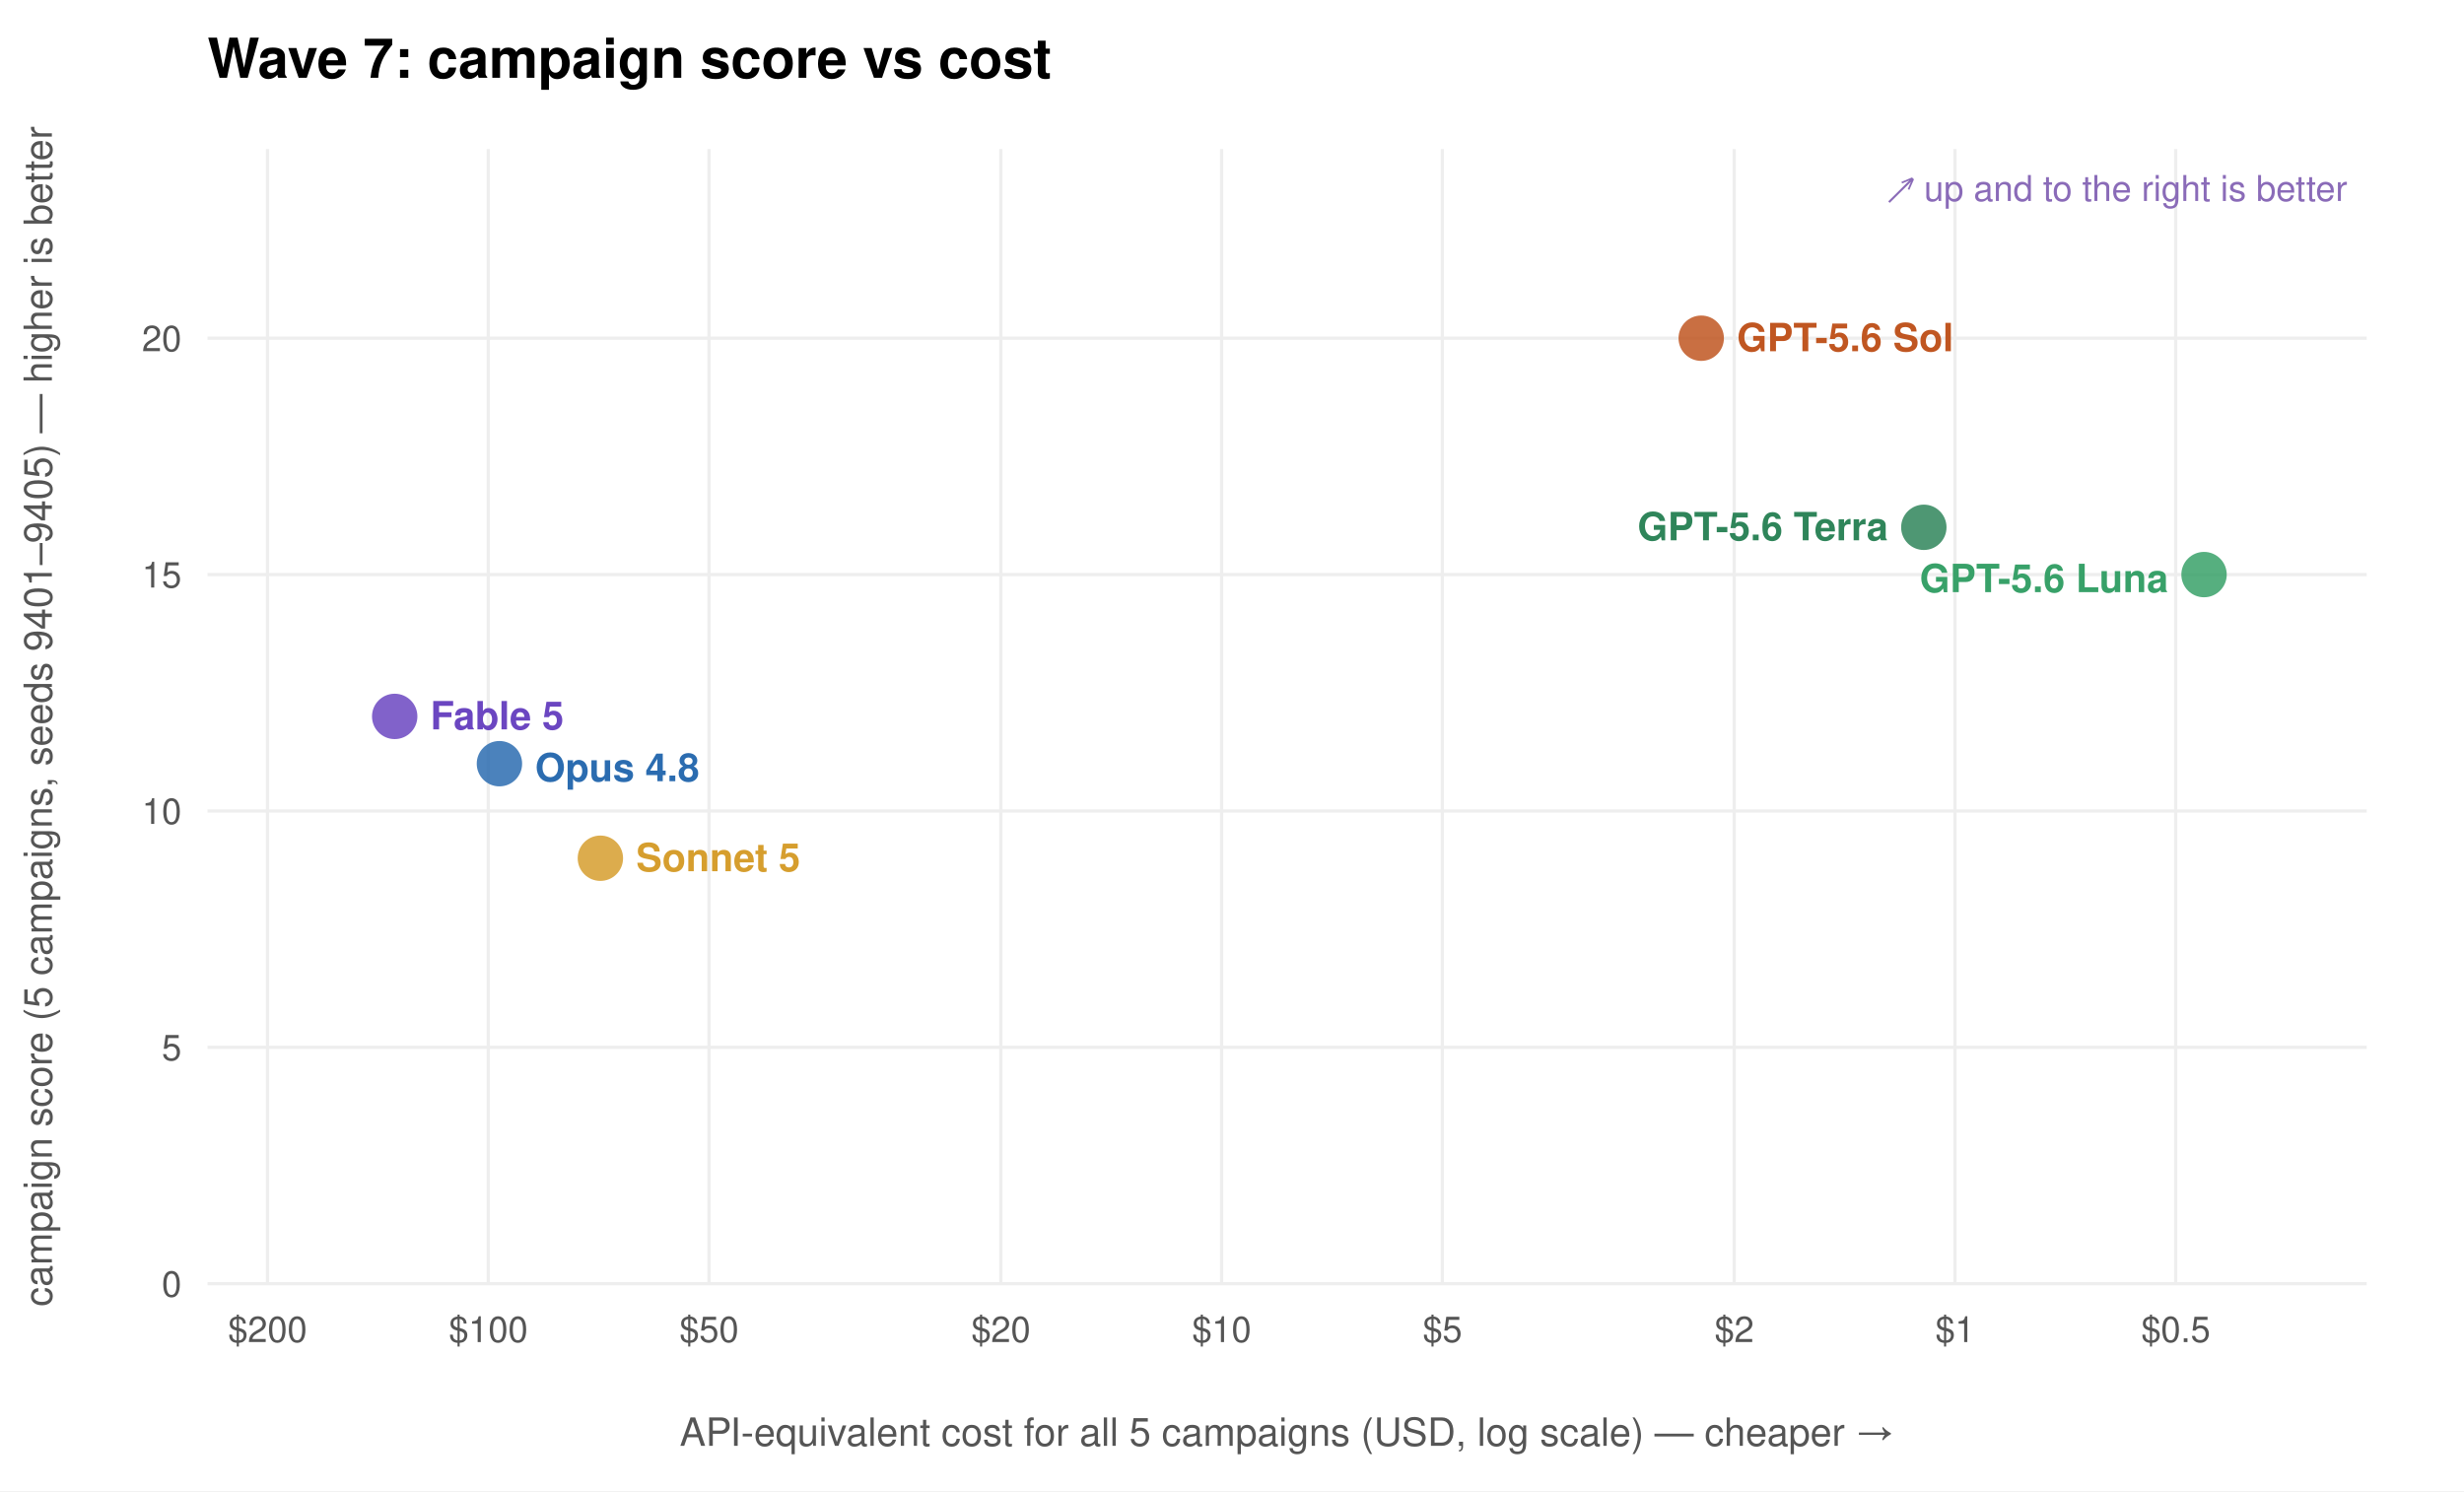
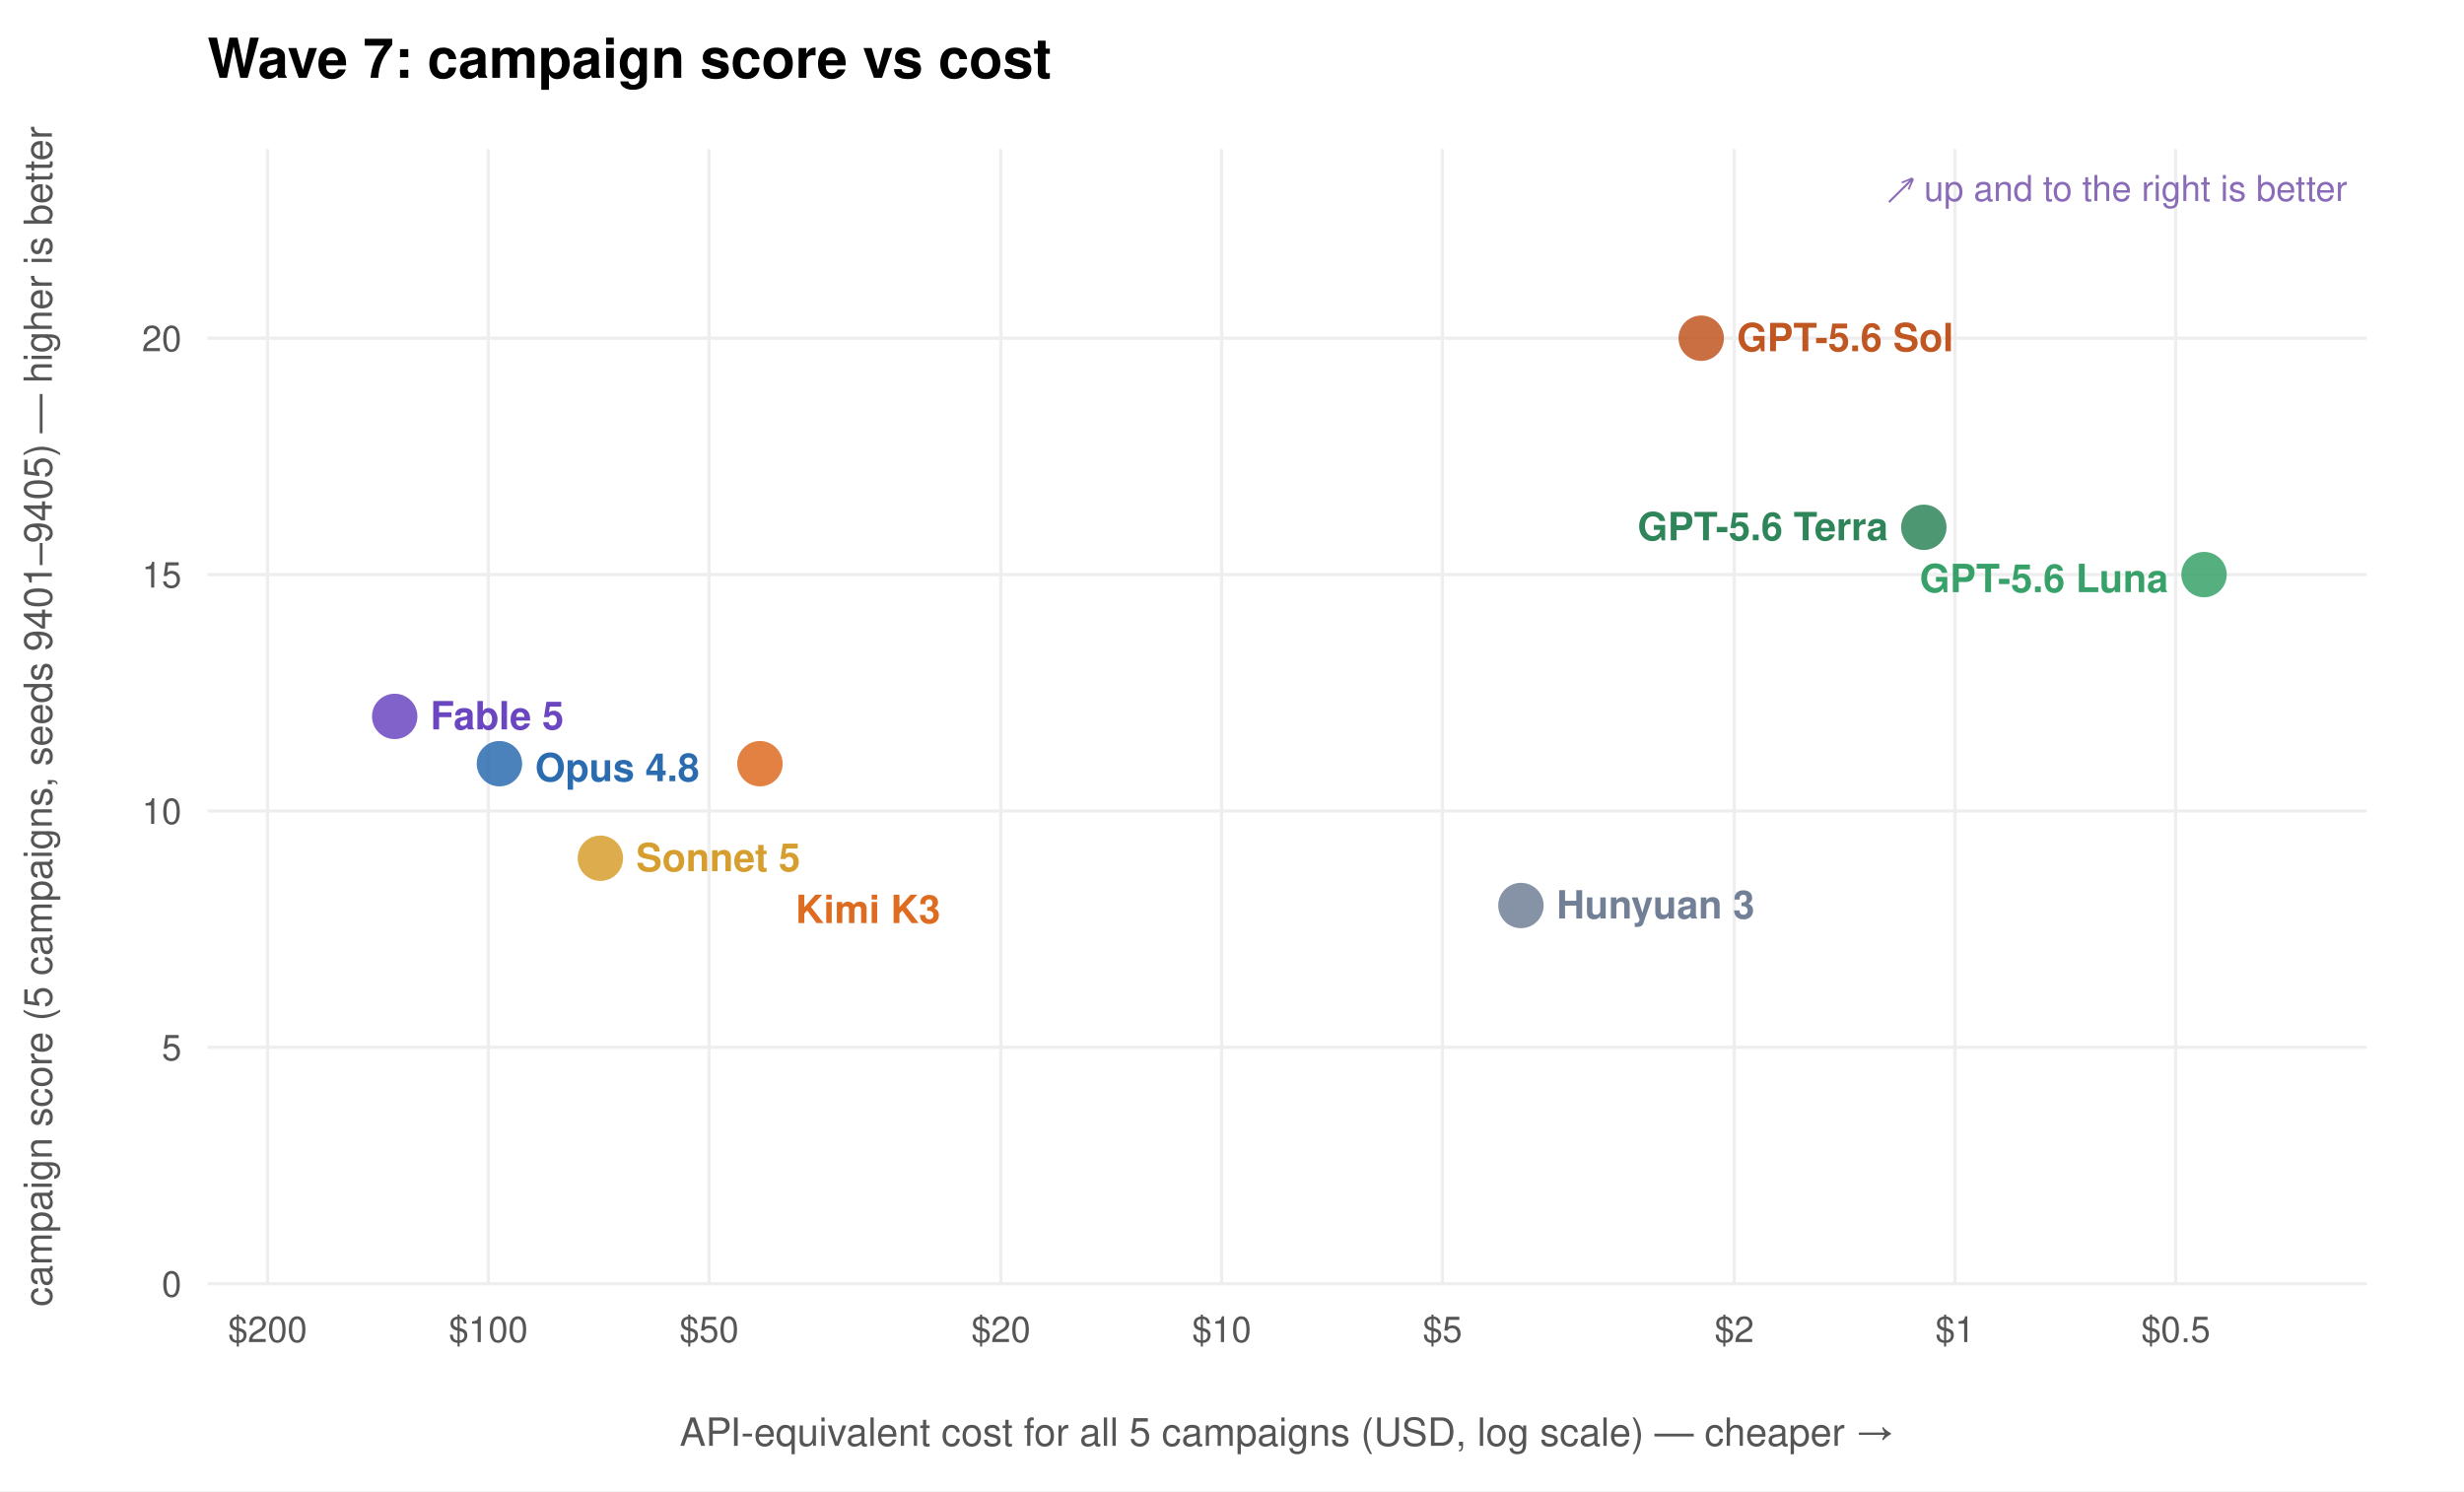
<svg xmlns="http://www.w3.org/2000/svg" width="760" height="460" viewBox="0 0 760 460" font-family="Helvetica, Arial, sans-serif">
  <rect width="760" height="460" fill="white" />
  <text x="64" y="24" font-size="17" font-weight="bold">Wave 7: campaign score vs cost</text>
  <line x1="64" y1="396.0" x2="730" y2="396.0" stroke="#eee" />
  <text x="56" y="400.0" font-size="11" text-anchor="end" fill="#555">0</text>
  <line x1="64" y1="323.083" x2="730" y2="323.083" stroke="#eee" />
  <text x="56" y="327.083" font-size="11" text-anchor="end" fill="#555">5</text>
  <line x1="64" y1="250.167" x2="730" y2="250.167" stroke="#eee" />
  <text x="56" y="254.167" font-size="11" text-anchor="end" fill="#555">10</text>
  <line x1="64" y1="177.25" x2="730" y2="177.25" stroke="#eee" />
  <text x="56" y="181.25" font-size="11" text-anchor="end" fill="#555">15</text>
  <line x1="64" y1="104.333" x2="730" y2="104.333" stroke="#eee" />
  <text x="56" y="108.333" font-size="11" text-anchor="end" fill="#555">20</text>
  <line x1="671.077" y1="46" x2="671.077" y2="396" stroke="#eee" />
  <text x="671.077" y="414" font-size="11" text-anchor="middle" fill="#555">$0.5</text>
  <line x1="602.986" y1="46" x2="602.986" y2="396" stroke="#eee" />
  <text x="602.986" y="414" font-size="11" text-anchor="middle" fill="#555">$1</text>
  <line x1="534.895" y1="46" x2="534.895" y2="396" stroke="#eee" />
  <text x="534.895" y="414" font-size="11" text-anchor="middle" fill="#555">$2</text>
  <line x1="444.883" y1="46" x2="444.883" y2="396" stroke="#eee" />
  <text x="444.883" y="414" font-size="11" text-anchor="middle" fill="#555">$5</text>
  <line x1="376.792" y1="46" x2="376.792" y2="396" stroke="#eee" />
  <text x="376.792" y="414" font-size="11" text-anchor="middle" fill="#555">$10</text>
  <line x1="308.701" y1="46" x2="308.701" y2="396" stroke="#eee" />
  <text x="308.701" y="414" font-size="11" text-anchor="middle" fill="#555">$20</text>
  <line x1="218.689" y1="46" x2="218.689" y2="396" stroke="#eee" />
  <text x="218.689" y="414" font-size="11" text-anchor="middle" fill="#555">$50</text>
  <line x1="150.598" y1="46" x2="150.598" y2="396" stroke="#eee" />
  <text x="150.598" y="414" font-size="11" text-anchor="middle" fill="#555">$100</text>
  <line x1="82.507" y1="46" x2="82.507" y2="396" stroke="#eee" />
  <text x="82.507" y="414" font-size="11" text-anchor="middle" fill="#555">$200</text>
  <text x="397.0" y="446" font-size="12" text-anchor="middle" fill="#555">API-equivalent cost for all 5 campaigns (USD, log scale) — cheaper →</text>
  <text x="16" y="221.0" font-size="12" fill="#555" transform="rotate(-90 16 221.0)" text-anchor="middle">campaign score (5 campaigns, seeds 9401–9405) — higher is better</text>
  <text x="724" y="62" font-size="11" text-anchor="end" fill="#8a6bb8">↗ up and to the right is better</text>
  <circle cx="121.741" cy="221.0" r="7" fill="#6b46c1" opacity="0.85" />
  <text x="132.741" y="225.0" font-size="12" font-weight="bold" fill="#6b46c1" text-anchor="start">Fable 5</text>
  <circle cx="154.044" cy="235.583" r="7" fill="#2b6cb0" opacity="0.85" />
  <text x="165.044" y="241.0" font-size="12" font-weight="bold" fill="#2b6cb0" text-anchor="start">Opus 4.8</text>
  <circle cx="185.182" cy="264.75" r="7" fill="#d69e2e" opacity="0.85" />
  <text x="196.182" y="268.75" font-size="12" font-weight="bold" fill="#d69e2e" text-anchor="start">Sonnet 5</text>
+   <circle cx="234.396" cy="235.583" r="7" fill="#dd6b20" opacity="0.85" />
+   <text x="245.396" y="284.75" font-size="12" font-weight="bold" fill="#dd6b20" text-anchor="start">Kimi K3</text>
+   <circle cx="469.118" cy="279.333" r="7" fill="#718096" opacity="0.85" />
+   <text x="480.118" y="283.333" font-size="12" font-weight="bold" fill="#718096" text-anchor="start">Hunyuan 3</text>
  <circle cx="524.729" cy="104.333" r="7" fill="#c05621" opacity="0.85" />
  <text x="535.729" y="108.333" font-size="12" font-weight="bold" fill="#c05621" text-anchor="start">GPT-5.6 Sol</text>
  <circle cx="593.388" cy="162.667" r="7" fill="#2f855a" opacity="0.85" />
  <text x="582.388" y="166.667" font-size="12" font-weight="bold" fill="#2f855a" text-anchor="end">GPT-5.6 Terra</text>
  <circle cx="679.819" cy="177.25" r="7" fill="#38a169" opacity="0.85" />
  <text x="668.819" y="182.667" font-size="12" font-weight="bold" fill="#38a169" text-anchor="end">GPT-5.6 Luna</text>
</svg>
